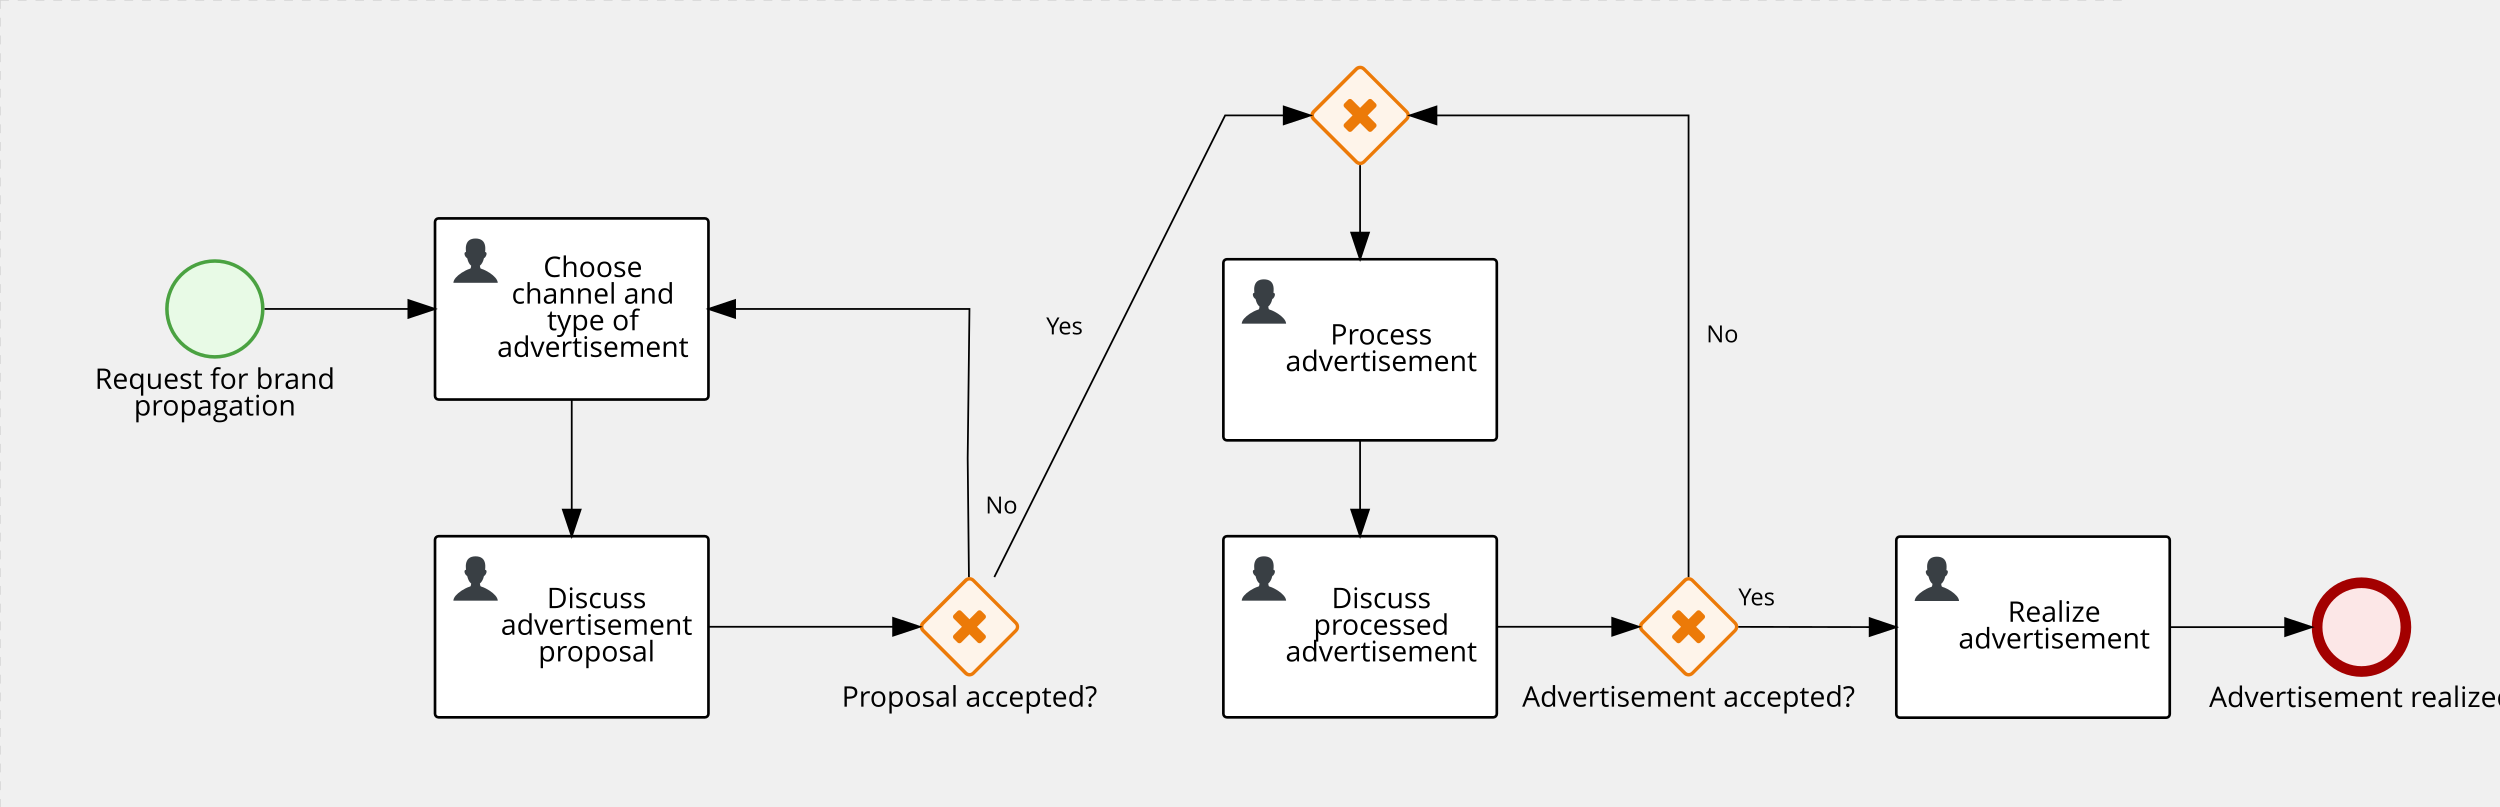
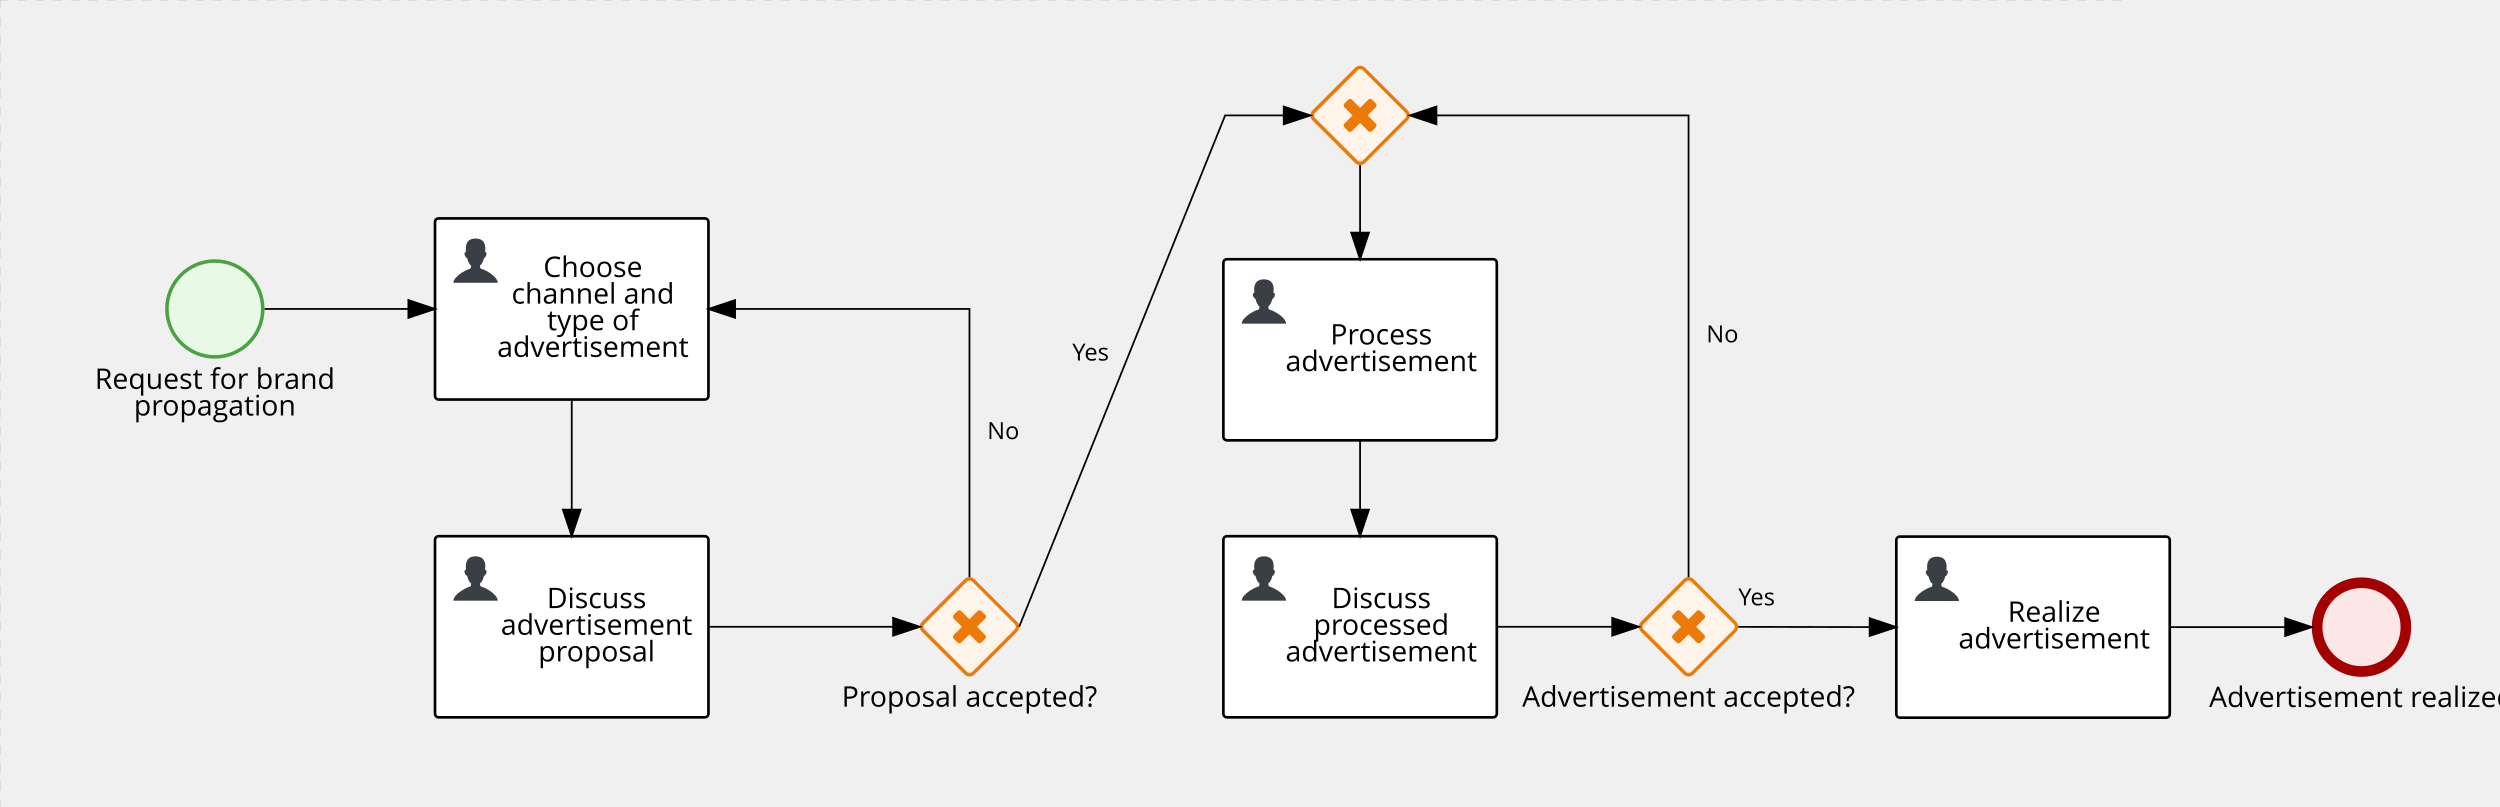
<svg xmlns="http://www.w3.org/2000/svg" version="1.1" width="1408" height="454" viewBox="0 0 1408 454">
  <defs />
  <g transform="matrix(1,0,0,1,0,0)">
    <g>
      <g>
        <g>
          <path fill="none" stroke="#d3d3d3" paint-order="fill stroke markers" d=" M 0 0 L 1200 0" stroke-miterlimit="10" stroke-opacity="0.8" stroke-dasharray="5" />
        </g>
        <g>
          <path fill="none" stroke="#d3d3d3" paint-order="fill stroke markers" d=" M 0 0 L 0 800" stroke-miterlimit="10" stroke-opacity="0.8" stroke-dasharray="5" />
        </g>
      </g>
      <g id="_B72AFB84-7998-4049-B530-1FC927E97913" bpmn2nodeid="_B72AFB84-7998-4049-B530-1FC927E97913" transform="matrix(1,0,0,1,93,146)">
        <g>
          <path fill="none" stroke="none" />
        </g>
        <g transform="matrix(0.125,0,0,0.125,0,0)">
          <g transform="matrix(1,0,0,1,0,0)">
            <path fill="#e8fae6" stroke="none" id="_B72AFB84-7998-4049-B530-1FC927E97913?shapeType=BACKGROUND" paint-order="stroke fill markers" d=" M 0 0 M 444 224 C 444 263.9 434.2 300.8 414.4 334.5 C 394.7 368.2 368 394.9 334.4 414.5 C 300.8 434.1 263.9 444 224 444 C 184.1 444 147.2 434.2 113.5 414.4 C 79.8 394.7 53.1 368 33.5 334.4 C 13.9 300.8 4 263.9 4 224 C 4 184.1 13.8 147.2 33.6 113.5 C 53.4 79.8 80.1 53.1 113.6 33.5 C 147.1 13.9 184.1 4 224 4 C 263.9 4 300.8 13.8 334.5 33.6 C 368.2 53.4 394.9 80.1 414.5 113.6 C 434.1 147.1 444 184.1 444 224 Z" />
          </g>
          <g>
            <g transform="matrix(1,0,0,1,0,0)">
              <g transform="matrix(1,0,0,1,0,0)">
                <path fill="rgb(74,162,65)" stroke="none" id="_B72AFB84-7998-4049-B530-1FC927E97913?shapeType=BORDER&amp;renderType=FILL" paint-order="stroke fill markers" d=" M 0 0 M 224 0 C 100.3 0 0 100.3 0 224 C 0 347.7 100.3 448 224 448 C 347.7 448 448 347.7 448 224 C 448 100.3 347.7 0 224 0 Z M 0 0 M 224 432 C 109.1 432 16 338.9 16 224 C 16 109.1 109.1 16 224 16 C 338.9 16 432 109.1 432 224 C 432 338.9 338.9 432 224 432 Z" />
              </g>
            </g>
          </g>
        </g>
        <g transform="matrix(1,0,0,1,-41.6875,61)">
          <text fill="#000000" stroke="none" font-family="Open Sans" font-size="12pt" font-style="normal" font-weight="normal" text-decoration="normal" x="69.688" y="12" text-anchor="middle" dominant-baseline="alphabetic">Request for brand </text>
          <text fill="#000000" stroke="none" font-family="Open Sans" font-size="12pt" font-style="normal" font-weight="normal" text-decoration="normal" x="69.688" y="27" text-anchor="middle" dominant-baseline="alphabetic">      propagation      </text>
        </g>
      </g>
      <g id="_475C048D-E960-46BB-BFAE-E141674606F3" bpmn2nodeid="_475C048D-E960-46BB-BFAE-E141674606F3" transform="matrix(1,0,0,1,245,123)">
        <g>
          <path fill="none" stroke="none" />
        </g>
        <g transform="matrix(1,0,0,1,0,0)">
          <path fill="#ffffff" stroke="none" id="_475C048D-E960-46BB-BFAE-E141674606F3?shapeType=BACKGROUND" paint-order="stroke fill markers" d=" M 2 0 L 152 0 L 152 0 A 2 2 0 0 1 154 2 L 154 100 L 154 100 A 2 2 0 0 1 152 102 L 2 102 L 2 102 A 2 2 0 0 1 0 100 L 0 2 L 0 2 A 2 2 0 0 1 2 0 Z" />
        </g>
        <g transform="matrix(1,0,0,1,0,0)">
          <path fill="none" stroke="rgb(0,0,0)" id="_475C048D-E960-46BB-BFAE-E141674606F3?shapeType=BORDER&amp;renderType=STROKE" paint-order="fill stroke markers" d=" M 2 0 L 152 0 L 152 0 A 2 2 0 0 1 154 2 L 154 100 L 154 100 A 2 2 0 0 1 152 102 L 2 102 L 2 102 A 2 2 0 0 1 0 100 L 0 2 L 0 2 A 2 2 0 0 1 2 0 Z" stroke-miterlimit="10" stroke-width="1.5" stroke-dasharray="" />
        </g>
        <g>
          <g transform="matrix(0.06,0,0,0.06,9.4,9.4)">
            <g transform="matrix(1,0,0,1,0,0)">
              <path fill="#393f44" stroke="none" id="_475C048D-E960-46BB-BFAE-E141674606F3undefined" paint-order="stroke fill markers" d=" M 0 0 M 16 445.21 C 16 440.869 18.784 431.129 22.001 424.217 C 35.768 394.64 77.283 359.28 129 333.084 C 144.516 325.224 157.347 319.964 167.807 317.174 C 171.932 316.074 175.729 314.414 176.525 313.363 C 178.894 310.234 180.914 302.908 181.727 294.5 L 182.5 286.5 L 178.507 283.455 C 166.303 274.146 154.284 251.678 148.04 226.5 C 145.611 216.707 145.056 215.462 142.984 215.158 C 141.703 214.97 138.083 212.243 134.939 209.099 C 123.233 197.393 116.891 177.376 121.44 166.49 C 123.002 162.751 128.155 159.01 131.75 159.004 C 134.448 159 134.471 158.603 132.914 138.788 C 130.927 113.496 134.279 92.265 143.132 74.076 C 152.232 55.38 167.569 42.882 189.049 36.66 C 210.203 30.532 237.797 30.532 258.951 36.66 C 300.042 48.563 318.958 83.806 314.955 141 C 314.32 150.075 313.624 157.788 313.409 158.14 C 313.194 158.493 314.575 159.073 316.479 159.43 C 328.929 161.766 330.986 177.018 321.496 196.621 C 316.903 206.109 309.357 214.508 304.817 215.185 C 303.023 215.453 302.293 217.146 299.943 226.5 C 296.659 239.567 294.474 245.305 287.948 257.995 C 282.491 268.606 273.035 281.109 268.108 284.229 L 264.871 286.278 L 265.518 292.889 C 266.345 301.33 268.639 309.871 270.877 312.837 C 272.067 314.415 275.002 315.79 280.063 317.139 C 291.069 320.075 303.617 325.274 321 334.102 C 369.815 358.891 410.848 393.758 425.032 422.5 C 429.07 430.682 432 440.232 432 445.21 L 432 448 L 224 448 L 16 448 L 16 445.21 Z" />
            </g>
          </g>
        </g>
        <g transform="matrix(1,0,0,1,4.04,13.68)">
          <g transform="matrix(0.04,0,0,0.04,63.36,69.12)">
            <g transform="matrix(1,0,0,1,0,0)">
              <path fill="none" stroke="none" />
            </g>
            <g transform="matrix(1,0,0,1,0,0)">
              <path fill="none" stroke="none" />
            </g>
          </g>
        </g>
        <g transform="matrix(1,0,0,1,35,21)">
          <text fill="#000000" stroke="none" font-family="Open Sans" font-size="12pt" font-style="normal" font-weight="normal" text-decoration="normal" x="53.93" y="12" text-anchor="middle" dominant-baseline="alphabetic">      Choose       </text>
          <text fill="#000000" stroke="none" font-family="Open Sans" font-size="12pt" font-style="normal" font-weight="normal" text-decoration="normal" x="53.93" y="27" text-anchor="middle" dominant-baseline="alphabetic"> channel and   </text>
          <text fill="#000000" stroke="none" font-family="Open Sans" font-size="12pt" font-style="normal" font-weight="normal" text-decoration="normal" x="53.93" y="42" text-anchor="middle" dominant-baseline="alphabetic">      type of        </text>
          <text fill="#000000" stroke="none" font-family="Open Sans" font-size="12pt" font-style="normal" font-weight="normal" text-decoration="normal" x="53.93" y="57" text-anchor="middle" dominant-baseline="alphabetic">advertisement</text>
        </g>
      </g>
      <g id="_10F476C2-F454-46C6-B44D-315BE1E8BABC" bpmn2nodeid="_10F476C2-F454-46C6-B44D-315BE1E8BABC" transform="matrix(1,0,0,1,245,302)">
        <g>
          <path fill="none" stroke="none" />
        </g>
        <g transform="matrix(1,0,0,1,0,0)">
          <path fill="#ffffff" stroke="none" id="_10F476C2-F454-46C6-B44D-315BE1E8BABC?shapeType=BACKGROUND" paint-order="stroke fill markers" d=" M 2 0 L 152 0 L 152 0 A 2 2 0 0 1 154 2 L 154 100 L 154 100 A 2 2 0 0 1 152 102 L 2 102 L 2 102 A 2 2 0 0 1 0 100 L 0 2 L 0 2 A 2 2 0 0 1 2 0 Z" />
        </g>
        <g transform="matrix(1,0,0,1,0,0)">
          <path fill="none" stroke="rgb(0,0,0)" id="_10F476C2-F454-46C6-B44D-315BE1E8BABC?shapeType=BORDER&amp;renderType=STROKE" paint-order="fill stroke markers" d=" M 2 0 L 152 0 L 152 0 A 2 2 0 0 1 154 2 L 154 100 L 154 100 A 2 2 0 0 1 152 102 L 2 102 L 2 102 A 2 2 0 0 1 0 100 L 0 2 L 0 2 A 2 2 0 0 1 2 0 Z" stroke-miterlimit="10" stroke-width="1.5" stroke-dasharray="" />
        </g>
        <g>
          <g transform="matrix(0.06,0,0,0.06,9.4,9.4)">
            <g transform="matrix(1,0,0,1,0,0)">
              <path fill="#393f44" stroke="none" id="_10F476C2-F454-46C6-B44D-315BE1E8BABCundefined" paint-order="stroke fill markers" d=" M 0 0 M 16 445.21 C 16 440.869 18.784 431.129 22.001 424.217 C 35.768 394.64 77.283 359.28 129 333.084 C 144.516 325.224 157.347 319.964 167.807 317.174 C 171.932 316.074 175.729 314.414 176.525 313.363 C 178.894 310.234 180.914 302.908 181.727 294.5 L 182.5 286.5 L 178.507 283.455 C 166.303 274.146 154.284 251.678 148.04 226.5 C 145.611 216.707 145.056 215.462 142.984 215.158 C 141.703 214.97 138.083 212.243 134.939 209.099 C 123.233 197.393 116.891 177.376 121.44 166.49 C 123.002 162.751 128.155 159.01 131.75 159.004 C 134.448 159 134.471 158.603 132.914 138.788 C 130.927 113.496 134.279 92.265 143.132 74.076 C 152.232 55.38 167.569 42.882 189.049 36.66 C 210.203 30.532 237.797 30.532 258.951 36.66 C 300.042 48.563 318.958 83.806 314.955 141 C 314.32 150.075 313.624 157.788 313.409 158.14 C 313.194 158.493 314.575 159.073 316.479 159.43 C 328.929 161.766 330.986 177.018 321.496 196.621 C 316.903 206.109 309.357 214.508 304.817 215.185 C 303.023 215.453 302.293 217.146 299.943 226.5 C 296.659 239.567 294.474 245.305 287.948 257.995 C 282.491 268.606 273.035 281.109 268.108 284.229 L 264.871 286.278 L 265.518 292.889 C 266.345 301.33 268.639 309.871 270.877 312.837 C 272.067 314.415 275.002 315.79 280.063 317.139 C 291.069 320.075 303.617 325.274 321 334.102 C 369.815 358.891 410.848 393.758 425.032 422.5 C 429.07 430.682 432 440.232 432 445.21 L 432 448 L 224 448 L 16 448 L 16 445.21 Z" />
            </g>
          </g>
        </g>
        <g transform="matrix(1,0,0,1,4.04,13.68)">
          <g transform="matrix(0.04,0,0,0.04,63.36,69.12)">
            <g transform="matrix(1,0,0,1,0,0)">
              <path fill="none" stroke="none" />
            </g>
            <g transform="matrix(1,0,0,1,0,0)">
              <path fill="none" stroke="none" />
            </g>
          </g>
        </g>
        <g transform="matrix(1,0,0,1,35,28.5)">
          <text fill="#000000" stroke="none" font-family="Open Sans" font-size="12pt" font-style="normal" font-weight="normal" text-decoration="normal" x="56.008" y="12" text-anchor="middle" dominant-baseline="alphabetic">      Discuss       </text>
          <text fill="#000000" stroke="none" font-family="Open Sans" font-size="12pt" font-style="normal" font-weight="normal" text-decoration="normal" x="56.008" y="27" text-anchor="middle" dominant-baseline="alphabetic">advertisement </text>
          <text fill="#000000" stroke="none" font-family="Open Sans" font-size="12pt" font-style="normal" font-weight="normal" text-decoration="normal" x="56.008" y="42" text-anchor="middle" dominant-baseline="alphabetic">     proposal      </text>
        </g>
      </g>
      <g id="_21F7612B-DCA1-4E57-81F5-04639C1C2FD6" bpmn2nodeid="_21F7612B-DCA1-4E57-81F5-04639C1C2FD6" transform="matrix(1,0,0,1,518,325)">
        <g>
          <path fill="none" stroke="none" />
        </g>
        <g transform="matrix(0.125,0,0,0.125,0,0)">
          <g transform="matrix(1,0,0,1,0,0)">
            <path fill="#fef4ea" stroke="none" id="_21F7612B-DCA1-4E57-81F5-04639C1C2FD6?shapeType=BACKGROUND" paint-order="stroke fill markers" d=" M 0 0 M 224.4 4.3 C 216.4 4.3 208.4 7.3 202.3 13.4 L 13.5 202.2 C 1.3 214.4 1.3 234.2 13.5 246.4 L 202.2 435.1 C 208.3 441.2 216.4 444.2 224.3 444.2 C 232.2 444.2 240.3 441.2 246.4 435.1 L 435.1 246.4 C 447.3 234.2 447.3 214.4 435.1 202.2 L 246.5 13.4 C 240.4 7.3 232.4 4.3 224.4 4.3 L 224.4 4.3 Z" />
          </g>
          <g>
            <g transform="matrix(1,0,0,1,0,0)">
              <g transform="matrix(1,0,0,1,0,0)">
                <path fill="rgb(236,122,8)" stroke="none" id="_21F7612B-DCA1-4E57-81F5-04639C1C2FD6?shapeType=BORDER&amp;renderType=FILL" paint-order="stroke fill markers" d=" M 0 0 M 20.8 212.7 L 213.3 20.2 C 219.6 13.9 229.7 13.9 235.9 20.2 L 428.4 212.7 C 434.7 219 434.7 229.1 428.4 235.3 L 235.9 427.8 C 229.6 434.1 219.5 434.1 213.3 427.8 L 20.8 235.3 C 14.5 229.1 14.5 218.9 20.8 212.7 L 20.8 212.7 Z M 0 0 M 0 224 C 0 232.1 3.1 240.3 9.3 246.5 L 201.5 438.7 C 213.9 451.1 234.1 451.1 246.5 438.7 L 438.7 246.5 C 444.9 240.3 448 232.1 448 224 C 448 215.9 444.9 207.7 438.7 201.5 L 246.5 9.3 C 234.1 -3.1 213.9 -3.1 201.5 9.3 L 9.3 201.5 C 3.1 207.7 0 215.9 0 224 L 0 224 Z" />
              </g>
            </g>
          </g>
          <g>
            <g transform="matrix(1,0,0,1,0,0)">
              <g transform="matrix(1,0,0,1,0,0)">
                <path fill="#ec7a08" stroke="none" id="_21F7612B-DCA1-4E57-81F5-04639C1C2FD6undefined" paint-order="stroke fill markers" d=" M 0 0 M 298.2 269.2 C 298.2 272.6 297.1 275.3 294.7 277.7 L 277.7 294.7 C 275.3 297.1 272.6 298.2 269.2 298.2 C 265.8 298.2 263.1 297.1 260.7 294.7 L 224 258 L 187.2 294.8 C 184.8 297.2 182.1 298.3 178.7 298.3 C 175.3 298.3 172.6 297.2 170.2 294.8 L 153.2 277.8 C 150.8 275.4 149.7 272.7 149.7 269.3 C 149.7 265.9 150.8 263.2 153.2 260.8 L 190 224 L 153.2 187.2 C 150.8 184.8 149.7 182 149.7 178.7 C 149.7 175.3 150.8 172.5 153.2 170.2 L 170.2 153.2 C 172.6 150.8 175.3 149.7 178.7 149.7 C 182.1 149.7 184.8 150.8 187.2 153.2 L 224 190 L 260.8 153.2 C 263.2 150.8 265.9 149.7 269.3 149.7 C 272.7 149.7 275.4 150.8 277.8 153.2 L 294.8 170.2 C 297.2 172.5 298.3 175.3 298.3 178.7 C 298.3 182 297.2 184.8 294.8 187.2 L 258 224 L 294.8 260.8 C 297.1 263.1 298.2 265.9 298.2 269.2 Z" />
              </g>
            </g>
          </g>
        </g>
        <g transform="matrix(1,0,0,1,-43.96094,61)">
          <text fill="#000000" stroke="none" font-family="Open Sans" font-size="12pt" font-style="normal" font-weight="normal" text-decoration="normal" x="71.961" y="12" text-anchor="middle" dominant-baseline="alphabetic">Proposal accepted?</text>
        </g>
      </g>
      <g id="_117F4A55-8F3F-4B95-99DB-605118C030CB" bpmn2nodeid="_117F4A55-8F3F-4B95-99DB-605118C030CB" transform="matrix(1,0,0,1,0,0)">
        <g>
          <path fill="none" stroke="rgb(0,0,0)" paint-order="fill stroke markers" d=" M 149 174 L 230 174" stroke-miterlimit="10" stroke-dasharray="" />
        </g>
        <g transform="matrix(1,0,0,1,149,174)" />
        <g transform="matrix(6.123233995736766e-17,1,-1,6.123233995736766e-17,245,169)">
          <path fill="rgb(0,0,0)" stroke="rgb(0,0,0)" paint-order="fill stroke markers" d=" M 10 15 L 0 15 L 5 0 Z" stroke-miterlimit="10" stroke-dasharray="" />
        </g>
        <g transform="matrix(1,0,0,1,149,164)" />
      </g>
      <g id="_A794ED2E-039D-492A-B9C4-628900EB26C9" bpmn2nodeid="_A794ED2E-039D-492A-B9C4-628900EB26C9" transform="matrix(1,0,0,1,0,0)">
        <g>
          <path fill="none" stroke="rgb(0,0,0)" paint-order="fill stroke markers" d=" M 322 225 L 322 287" stroke-miterlimit="10" stroke-dasharray="" />
        </g>
        <g transform="matrix(1,0,0,1,322,225)" />
        <g transform="matrix(-1,1.2246467991473532e-16,-1.2246467991473532e-16,-1,327,302)">
          <path fill="rgb(0,0,0)" stroke="rgb(0,0,0)" paint-order="fill stroke markers" d=" M 10 15 L 0 15 L 5 0 Z" stroke-miterlimit="10" stroke-dasharray="" />
        </g>
        <g transform="matrix(1,0,0,1,332,263.5)" />
      </g>
      <g id="_DD799C2A-F740-4D63-8BC7-217F28C59F69" bpmn2nodeid="_DD799C2A-F740-4D63-8BC7-217F28C59F69" transform="matrix(1,0,0,1,0,0)">
        <g>
          <path fill="none" stroke="rgb(0,0,0)" paint-order="fill stroke markers" d=" M 399 353 L 503 353" stroke-miterlimit="10" stroke-dasharray="" />
        </g>
        <g transform="matrix(1,0,0,1,399,353)" />
        <g transform="matrix(6.123233995736766e-17,1,-1,6.123233995736766e-17,518,348)">
          <path fill="rgb(0,0,0)" stroke="rgb(0,0,0)" paint-order="fill stroke markers" d=" M 10 15 L 0 15 L 5 0 Z" stroke-miterlimit="10" stroke-dasharray="" />
        </g>
        <g transform="matrix(1,0,0,1,399,343)" />
      </g>
-       <g id="_3CFFAD8E-8A1B-4B23-B1DB-26650D447258" bpmn2nodeid="_3CFFAD8E-8A1B-4B23-B1DB-26650D447258" transform="matrix(1,0,0,1,0,0)">
-         <g>
-           <path fill="none" stroke="rgb(0,0,0)" paint-order="fill stroke markers" d=" M 545.705 325 L 545 258 L 546 174 L 414 174" stroke-miterlimit="10" stroke-dasharray="" />
-         </g>
-         <g transform="matrix(1,0,0,1,545.7053,325)" />
-         <g transform="matrix(-1.8369701987210297e-16,-1,1,-1.8369701987210297e-16,399,179)">
-           <path fill="rgb(0,0,0)" stroke="rgb(0,0,0)" paint-order="fill stroke markers" d=" M 10 15 L 0 15 L 5 0 Z" stroke-miterlimit="10" stroke-dasharray="" />
-         </g>
-         <g transform="matrix(1,0,0,1,554.9994,280.3947)">
-           <text fill="#000000" stroke="none" font-family="Open Sans" font-size="10pt" font-style="normal" font-weight="normal" text-decoration="normal" x="0" y="8.8" text-anchor="start" dominant-baseline="alphabetic">No              </text>
-         </g>
-       </g>
      <g transform="matrix(1,0,0,1,245,302)" />
      <g id="_A994D324-4FD0-417E-833E-D097A4F03087" bpmn2nodeid="_A994D324-4FD0-417E-833E-D097A4F03087" transform="matrix(1,0,0,1,738,37)">
        <g>
          <path fill="none" stroke="none" />
        </g>
        <g transform="matrix(0.125,0,0,0.125,0,0)">
          <g transform="matrix(1,0,0,1,0,0)">
            <path fill="#fef4ea" stroke="none" id="_A994D324-4FD0-417E-833E-D097A4F03087?shapeType=BACKGROUND" paint-order="stroke fill markers" d=" M 0 0 M 224.4 4.3 C 216.4 4.3 208.4 7.3 202.3 13.4 L 13.5 202.2 C 1.3 214.4 1.3 234.2 13.5 246.4 L 202.2 435.1 C 208.3 441.2 216.4 444.2 224.3 444.2 C 232.2 444.2 240.3 441.2 246.4 435.1 L 435.1 246.4 C 447.3 234.2 447.3 214.4 435.1 202.2 L 246.5 13.4 C 240.4 7.3 232.4 4.3 224.4 4.3 L 224.4 4.3 Z" />
          </g>
          <g>
            <g transform="matrix(1,0,0,1,0,0)">
              <g transform="matrix(1,0,0,1,0,0)">
                <path fill="rgb(236,122,8)" stroke="none" id="_A994D324-4FD0-417E-833E-D097A4F03087?shapeType=BORDER&amp;renderType=FILL" paint-order="stroke fill markers" d=" M 0 0 M 20.8 212.7 L 213.3 20.2 C 219.6 13.9 229.7 13.9 235.9 20.2 L 428.4 212.7 C 434.7 219 434.7 229.1 428.4 235.3 L 235.9 427.8 C 229.6 434.1 219.5 434.1 213.3 427.8 L 20.8 235.3 C 14.5 229.1 14.5 218.9 20.8 212.7 L 20.8 212.7 Z M 0 0 M 0 224 C 0 232.1 3.1 240.3 9.3 246.5 L 201.5 438.7 C 213.9 451.1 234.1 451.1 246.5 438.7 L 438.7 246.5 C 444.9 240.3 448 232.1 448 224 C 448 215.9 444.9 207.7 438.7 201.5 L 246.5 9.3 C 234.1 -3.1 213.9 -3.1 201.5 9.3 L 9.3 201.5 C 3.1 207.7 0 215.9 0 224 L 0 224 Z" />
              </g>
            </g>
          </g>
          <g>
            <g transform="matrix(1,0,0,1,0,0)">
              <g transform="matrix(1,0,0,1,0,0)">
                <path fill="#ec7a08" stroke="none" id="_A994D324-4FD0-417E-833E-D097A4F03087undefined" paint-order="stroke fill markers" d=" M 0 0 M 298.2 269.2 C 298.2 272.6 297.1 275.3 294.7 277.7 L 277.7 294.7 C 275.3 297.1 272.6 298.2 269.2 298.2 C 265.8 298.2 263.1 297.1 260.7 294.7 L 224 258 L 187.2 294.8 C 184.8 297.2 182.1 298.3 178.7 298.3 C 175.3 298.3 172.6 297.2 170.2 294.8 L 153.2 277.8 C 150.8 275.4 149.7 272.7 149.7 269.3 C 149.7 265.9 150.8 263.2 153.2 260.8 L 190 224 L 153.2 187.2 C 150.8 184.8 149.7 182 149.7 178.7 C 149.7 175.3 150.8 172.5 153.2 170.2 L 170.2 153.2 C 172.6 150.8 175.3 149.7 178.7 149.7 C 182.1 149.7 184.8 150.8 187.2 153.2 L 224 190 L 260.8 153.2 C 263.2 150.8 265.9 149.7 269.3 149.7 C 272.7 149.7 275.4 150.8 277.8 153.2 L 294.8 170.2 C 297.2 172.5 298.3 175.3 298.3 178.7 C 298.3 182 297.2 184.8 294.8 187.2 L 258 224 L 294.8 260.8 C 297.1 263.1 298.2 265.9 298.2 269.2 Z" />
              </g>
            </g>
          </g>
        </g>
        <g transform="matrix(1,0,0,1,28,61)" />
      </g>
      <g id="_3D4B9B53-EEE2-4438-8B34-50D3F04E6303" bpmn2nodeid="_3D4B9B53-EEE2-4438-8B34-50D3F04E6303" transform="matrix(1,0,0,1,0,0)">
        <g>
-           <path fill="none" stroke="rgb(0,0,0)" paint-order="fill stroke markers" d=" M 560 325 L 690 65 L 723 65" stroke-miterlimit="10" stroke-dasharray="" />
-         </g>
-         <g transform="matrix(1,0,0,1,560,325)" />
+           <path fill="none" stroke="rgb(0,0,0)" paint-order="fill stroke markers" d=" M 574 353 L 690 65 L 723 65" stroke-miterlimit="10" stroke-dasharray="" />
+         </g>
+         <g transform="matrix(1,0,0,1,574,353)" />
        <g transform="matrix(6.123233995736766e-17,1,-1,6.123233995736766e-17,738,60)">
          <path fill="rgb(0,0,0)" stroke="rgb(0,0,0)" paint-order="fill stroke markers" d=" M 10 15 L 0 15 L 5 0 Z" stroke-miterlimit="10" stroke-dasharray="" />
        </g>
-         <g transform="matrix(1,0,0,1,589.2229,179.5279)">
+         <g transform="matrix(1,0,0,1,603.9148,194.2639)">
          <text fill="#000000" stroke="none" font-family="Open Sans" font-size="10pt" font-style="normal" font-weight="normal" text-decoration="normal" x="0" y="8.8" text-anchor="start" dominant-baseline="alphabetic">Yes                                                    </text>
        </g>
      </g>
      <g transform="matrix(1,0,0,1,738,37)" />
      <g id="_5DCC007D-8CAF-4B0A-9542-A28C463B0DCD" bpmn2nodeid="_5DCC007D-8CAF-4B0A-9542-A28C463B0DCD" transform="matrix(1,0,0,1,689,146)">
        <g>
          <path fill="none" stroke="none" />
        </g>
        <g transform="matrix(1,0,0,1,0,0)">
          <path fill="#ffffff" stroke="none" id="_5DCC007D-8CAF-4B0A-9542-A28C463B0DCD?shapeType=BACKGROUND" paint-order="stroke fill markers" d=" M 2 0 L 152 0 L 152 0 A 2 2 0 0 1 154 2 L 154 100 L 154 100 A 2 2 0 0 1 152 102 L 2 102 L 2 102 A 2 2 0 0 1 0 100 L 0 2 L 0 2 A 2 2 0 0 1 2 0 Z" />
        </g>
        <g transform="matrix(1,0,0,1,0,0)">
          <path fill="none" stroke="rgb(0,0,0)" id="_5DCC007D-8CAF-4B0A-9542-A28C463B0DCD?shapeType=BORDER&amp;renderType=STROKE" paint-order="fill stroke markers" d=" M 2 0 L 152 0 L 152 0 A 2 2 0 0 1 154 2 L 154 100 L 154 100 A 2 2 0 0 1 152 102 L 2 102 L 2 102 A 2 2 0 0 1 0 100 L 0 2 L 0 2 A 2 2 0 0 1 2 0 Z" stroke-miterlimit="10" stroke-width="1.5" stroke-dasharray="" />
        </g>
        <g>
          <g transform="matrix(0.06,0,0,0.06,9.4,9.4)">
            <g transform="matrix(1,0,0,1,0,0)">
              <path fill="#393f44" stroke="none" id="_5DCC007D-8CAF-4B0A-9542-A28C463B0DCDundefined" paint-order="stroke fill markers" d=" M 0 0 M 16 445.21 C 16 440.869 18.784 431.129 22.001 424.217 C 35.768 394.64 77.283 359.28 129 333.084 C 144.516 325.224 157.347 319.964 167.807 317.174 C 171.932 316.074 175.729 314.414 176.525 313.363 C 178.894 310.234 180.914 302.908 181.727 294.5 L 182.5 286.5 L 178.507 283.455 C 166.303 274.146 154.284 251.678 148.04 226.5 C 145.611 216.707 145.056 215.462 142.984 215.158 C 141.703 214.97 138.083 212.243 134.939 209.099 C 123.233 197.393 116.891 177.376 121.44 166.49 C 123.002 162.751 128.155 159.01 131.75 159.004 C 134.448 159 134.471 158.603 132.914 138.788 C 130.927 113.496 134.279 92.265 143.132 74.076 C 152.232 55.38 167.569 42.882 189.049 36.66 C 210.203 30.532 237.797 30.532 258.951 36.66 C 300.042 48.563 318.958 83.806 314.955 141 C 314.32 150.075 313.624 157.788 313.409 158.14 C 313.194 158.493 314.575 159.073 316.479 159.43 C 328.929 161.766 330.986 177.018 321.496 196.621 C 316.903 206.109 309.357 214.508 304.817 215.185 C 303.023 215.453 302.293 217.146 299.943 226.5 C 296.659 239.567 294.474 245.305 287.948 257.995 C 282.491 268.606 273.035 281.109 268.108 284.229 L 264.871 286.278 L 265.518 292.889 C 266.345 301.33 268.639 309.871 270.877 312.837 C 272.067 314.415 275.002 315.79 280.063 317.139 C 291.069 320.075 303.617 325.274 321 334.102 C 369.815 358.891 410.848 393.758 425.032 422.5 C 429.07 430.682 432 440.232 432 445.21 L 432 448 L 224 448 L 16 448 L 16 445.21 Z" />
            </g>
          </g>
        </g>
        <g transform="matrix(1,0,0,1,4.04,13.68)">
          <g transform="matrix(0.04,0,0,0.04,63.36,69.12)">
            <g transform="matrix(1,0,0,1,0,0)">
              <path fill="none" stroke="none" />
            </g>
            <g transform="matrix(1,0,0,1,0,0)">
              <path fill="none" stroke="none" />
            </g>
          </g>
        </g>
        <g transform="matrix(1,0,0,1,35,36)">
          <text fill="#000000" stroke="none" font-family="Open Sans" font-size="12pt" font-style="normal" font-weight="normal" text-decoration="normal" x="53.93" y="12" text-anchor="middle" dominant-baseline="alphabetic">     Process       </text>
          <text fill="#000000" stroke="none" font-family="Open Sans" font-size="12pt" font-style="normal" font-weight="normal" text-decoration="normal" x="53.93" y="27" text-anchor="middle" dominant-baseline="alphabetic">advertisement</text>
        </g>
      </g>
      <g id="_8A9F2E2A-FA1F-4890-9E2F-7705A1E6CA58" bpmn2nodeid="_8A9F2E2A-FA1F-4890-9E2F-7705A1E6CA58" transform="matrix(1,0,0,1,0,0)">
        <g>
          <path fill="none" stroke="rgb(0,0,0)" paint-order="fill stroke markers" d=" M 766 93 L 766 131" stroke-miterlimit="10" stroke-dasharray="" />
        </g>
        <g transform="matrix(1,0,0,1,766,93)" />
        <g transform="matrix(-1,1.2246467991473532e-16,-1.2246467991473532e-16,-1,771,146)">
          <path fill="rgb(0,0,0)" stroke="rgb(0,0,0)" paint-order="fill stroke markers" d=" M 10 15 L 0 15 L 5 0 Z" stroke-miterlimit="10" stroke-dasharray="" />
        </g>
        <g transform="matrix(1,0,0,1,776,119.5)" />
      </g>
      <g id="_719A3B00-FAE0-44FB-9A83-F457B35EC450" bpmn2nodeid="_719A3B00-FAE0-44FB-9A83-F457B35EC450" transform="matrix(1,0,0,1,689,302)">
        <g>
          <path fill="none" stroke="none" />
        </g>
        <g transform="matrix(1,0,0,1,0,0)">
          <path fill="#ffffff" stroke="none" id="_719A3B00-FAE0-44FB-9A83-F457B35EC450?shapeType=BACKGROUND" paint-order="stroke fill markers" d=" M 2 0 L 152 0 L 152 0 A 2 2 0 0 1 154 2 L 154 100 L 154 100 A 2 2 0 0 1 152 102 L 2 102 L 2 102 A 2 2 0 0 1 0 100 L 0 2 L 0 2 A 2 2 0 0 1 2 0 Z" />
        </g>
        <g transform="matrix(1,0,0,1,0,0)">
          <path fill="none" stroke="rgb(0,0,0)" id="_719A3B00-FAE0-44FB-9A83-F457B35EC450?shapeType=BORDER&amp;renderType=STROKE" paint-order="fill stroke markers" d=" M 2 0 L 152 0 L 152 0 A 2 2 0 0 1 154 2 L 154 100 L 154 100 A 2 2 0 0 1 152 102 L 2 102 L 2 102 A 2 2 0 0 1 0 100 L 0 2 L 0 2 A 2 2 0 0 1 2 0 Z" stroke-miterlimit="10" stroke-width="1.5" stroke-dasharray="" />
        </g>
        <g>
          <g transform="matrix(0.06,0,0,0.06,9.4,9.4)">
            <g transform="matrix(1,0,0,1,0,0)">
              <path fill="#393f44" stroke="none" id="_719A3B00-FAE0-44FB-9A83-F457B35EC450undefined" paint-order="stroke fill markers" d=" M 0 0 M 16 445.21 C 16 440.869 18.784 431.129 22.001 424.217 C 35.768 394.64 77.283 359.28 129 333.084 C 144.516 325.224 157.347 319.964 167.807 317.174 C 171.932 316.074 175.729 314.414 176.525 313.363 C 178.894 310.234 180.914 302.908 181.727 294.5 L 182.5 286.5 L 178.507 283.455 C 166.303 274.146 154.284 251.678 148.04 226.5 C 145.611 216.707 145.056 215.462 142.984 215.158 C 141.703 214.97 138.083 212.243 134.939 209.099 C 123.233 197.393 116.891 177.376 121.44 166.49 C 123.002 162.751 128.155 159.01 131.75 159.004 C 134.448 159 134.471 158.603 132.914 138.788 C 130.927 113.496 134.279 92.265 143.132 74.076 C 152.232 55.38 167.569 42.882 189.049 36.66 C 210.203 30.532 237.797 30.532 258.951 36.66 C 300.042 48.563 318.958 83.806 314.955 141 C 314.32 150.075 313.624 157.788 313.409 158.14 C 313.194 158.493 314.575 159.073 316.479 159.43 C 328.929 161.766 330.986 177.018 321.496 196.621 C 316.903 206.109 309.357 214.508 304.817 215.185 C 303.023 215.453 302.293 217.146 299.943 226.5 C 296.659 239.567 294.474 245.305 287.948 257.995 C 282.491 268.606 273.035 281.109 268.108 284.229 L 264.871 286.278 L 265.518 292.889 C 266.345 301.33 268.639 309.871 270.877 312.837 C 272.067 314.415 275.002 315.79 280.063 317.139 C 291.069 320.075 303.617 325.274 321 334.102 C 369.815 358.891 410.848 393.758 425.032 422.5 C 429.07 430.682 432 440.232 432 445.21 L 432 448 L 224 448 L 16 448 L 16 445.21 Z" />
            </g>
          </g>
        </g>
        <g transform="matrix(1,0,0,1,4.04,13.68)">
          <g transform="matrix(0.04,0,0,0.04,63.36,69.12)">
            <g transform="matrix(1,0,0,1,0,0)">
              <path fill="none" stroke="none" />
            </g>
            <g transform="matrix(1,0,0,1,0,0)">
              <path fill="none" stroke="none" />
            </g>
          </g>
        </g>
        <g transform="matrix(1,0,0,1,35,28.5)">
          <text fill="#000000" stroke="none" font-family="Open Sans" font-size="12pt" font-style="normal" font-weight="normal" text-decoration="normal" x="53.93" y="12" text-anchor="middle" dominant-baseline="alphabetic">     Discuss       </text>
          <text fill="#000000" stroke="none" font-family="Open Sans" font-size="12pt" font-style="normal" font-weight="normal" text-decoration="normal" x="53.93" y="27" text-anchor="middle" dominant-baseline="alphabetic">   processed     </text>
          <text fill="#000000" stroke="none" font-family="Open Sans" font-size="12pt" font-style="normal" font-weight="normal" text-decoration="normal" x="53.93" y="42" text-anchor="middle" dominant-baseline="alphabetic">advertisement</text>
        </g>
      </g>
      <g id="_22D05419-2465-4231-84E4-F5B64AB2EABB" bpmn2nodeid="_22D05419-2465-4231-84E4-F5B64AB2EABB">
        <g>
          <path fill="none" stroke="#000000" paint-order="fill stroke markers" d=" M 766 248 L 766 287" stroke-miterlimit="10" stroke-dasharray="" />
        </g>
        <g transform="matrix(1,0,0,1,766,248)" />
        <g transform="matrix(-1,1.2246467991473532e-16,-1.2246467991473532e-16,-1,771,302)">
          <path fill="#000000" stroke="#000000" paint-order="fill stroke markers" d=" M 10 15 L 0 15 L 5 0 Z" stroke-miterlimit="10" stroke-dasharray="" />
        </g>
        <g transform="matrix(1,0,0,1,776,275)" />
      </g>
      <g transform="matrix(1,0,0,1,689,302)" />
      <g id="_7DF0A168-FFE7-47F7-83AE-15A43380DBE8" bpmn2nodeid="_7DF0A168-FFE7-47F7-83AE-15A43380DBE8" transform="matrix(1,0,0,1,923,325)">
        <g>
          <path fill="none" stroke="none" />
        </g>
        <g transform="matrix(0.125,0,0,0.125,0,0)">
          <g transform="matrix(1,0,0,1,0,0)">
            <path fill="#fef4ea" stroke="none" id="_7DF0A168-FFE7-47F7-83AE-15A43380DBE8?shapeType=BACKGROUND" paint-order="stroke fill markers" d=" M 0 0 M 224.4 4.3 C 216.4 4.3 208.4 7.3 202.3 13.4 L 13.5 202.2 C 1.3 214.4 1.3 234.2 13.5 246.4 L 202.2 435.1 C 208.3 441.2 216.4 444.2 224.3 444.2 C 232.2 444.2 240.3 441.2 246.4 435.1 L 435.1 246.4 C 447.3 234.2 447.3 214.4 435.1 202.2 L 246.5 13.4 C 240.4 7.3 232.4 4.3 224.4 4.3 L 224.4 4.3 Z" />
          </g>
          <g>
            <g transform="matrix(1,0,0,1,0,0)">
              <g transform="matrix(1,0,0,1,0,0)">
                <path fill="rgb(236,122,8)" stroke="none" id="_7DF0A168-FFE7-47F7-83AE-15A43380DBE8?shapeType=BORDER&amp;renderType=FILL" paint-order="stroke fill markers" d=" M 0 0 M 20.8 212.7 L 213.3 20.2 C 219.6 13.9 229.7 13.9 235.9 20.2 L 428.4 212.7 C 434.7 219 434.7 229.1 428.4 235.3 L 235.9 427.8 C 229.6 434.1 219.5 434.1 213.3 427.8 L 20.8 235.3 C 14.5 229.1 14.5 218.9 20.8 212.7 L 20.8 212.7 Z M 0 0 M 0 224 C 0 232.1 3.1 240.3 9.3 246.5 L 201.5 438.7 C 213.9 451.1 234.1 451.1 246.5 438.7 L 438.7 246.5 C 444.9 240.3 448 232.1 448 224 C 448 215.9 444.9 207.7 438.7 201.5 L 246.5 9.3 C 234.1 -3.1 213.9 -3.1 201.5 9.3 L 9.3 201.5 C 3.1 207.7 0 215.9 0 224 L 0 224 Z" />
              </g>
            </g>
          </g>
          <g>
            <g transform="matrix(1,0,0,1,0,0)">
              <g transform="matrix(1,0,0,1,0,0)">
                <path fill="#ec7a08" stroke="none" id="_7DF0A168-FFE7-47F7-83AE-15A43380DBE8undefined" paint-order="stroke fill markers" d=" M 0 0 M 298.2 269.2 C 298.2 272.6 297.1 275.3 294.7 277.7 L 277.7 294.7 C 275.3 297.1 272.6 298.2 269.2 298.2 C 265.8 298.2 263.1 297.1 260.7 294.7 L 224 258 L 187.2 294.8 C 184.8 297.2 182.1 298.3 178.7 298.3 C 175.3 298.3 172.6 297.2 170.2 294.8 L 153.2 277.8 C 150.8 275.4 149.7 272.7 149.7 269.3 C 149.7 265.9 150.8 263.2 153.2 260.8 L 190 224 L 153.2 187.2 C 150.8 184.8 149.7 182 149.7 178.7 C 149.7 175.3 150.8 172.5 153.2 170.2 L 170.2 153.2 C 172.6 150.8 175.3 149.7 178.7 149.7 C 182.1 149.7 184.8 150.8 187.2 153.2 L 224 190 L 260.8 153.2 C 263.2 150.8 265.9 149.7 269.3 149.7 C 272.7 149.7 275.4 150.8 277.8 153.2 L 294.8 170.2 C 297.2 172.5 298.3 175.3 298.3 178.7 C 298.3 182 297.2 184.8 294.8 187.2 L 258 224 L 294.8 260.8 C 297.1 263.1 298.2 265.9 298.2 269.2 Z" />
              </g>
            </g>
          </g>
        </g>
        <g transform="matrix(1,0,0,1,-65.72656,61)">
          <text fill="#000000" stroke="none" font-family="Open Sans" font-size="12pt" font-style="normal" font-weight="normal" text-decoration="normal" x="93.727" y="12" text-anchor="middle" dominant-baseline="alphabetic">Advertisement accepted?</text>
        </g>
      </g>
      <g id="_0457AD28-3161-4C25-BC96-20E6709EA931" bpmn2nodeid="_0457AD28-3161-4C25-BC96-20E6709EA931">
        <g>
          <path fill="none" stroke="#000000" paint-order="fill stroke markers" d=" M 843 353 L 908 353" stroke-miterlimit="10" stroke-dasharray="" />
        </g>
        <g transform="matrix(1,0,0,1,843,353)" />
        <g transform="matrix(6.123233995736766e-17,1,-1,6.123233995736766e-17,923,348)">
          <path fill="#000000" stroke="#000000" paint-order="fill stroke markers" d=" M 10 15 L 0 15 L 5 0 Z" stroke-miterlimit="10" stroke-dasharray="" />
        </g>
        <g transform="matrix(1,0,0,1,843,343)" />
      </g>
      <g id="_CF36FE35-6509-4DF9-9EC8-5021216E9694" bpmn2nodeid="_CF36FE35-6509-4DF9-9EC8-5021216E9694">
        <g>
          <path fill="none" stroke="rgb(0,0,0)" paint-order="fill stroke markers" d=" M 951 325 L 951 65 L 809 65" stroke-miterlimit="10" stroke-dasharray="" />
        </g>
        <g transform="matrix(1,0,0,1,951,325)" />
        <g transform="matrix(-1.8369701987210297e-16,-1,1,-1.8369701987210297e-16,794,70)">
          <path fill="rgb(0,0,0)" stroke="rgb(0,0,0)" paint-order="fill stroke markers" d=" M 10 15 L 0 15 L 5 0 Z" stroke-miterlimit="10" stroke-dasharray="" />
        </g>
        <g transform="matrix(1,0,0,1,961,184)">
          <text fill="#000000" stroke="none" font-family="Open Sans" font-size="10pt" font-style="normal" font-weight="normal" text-decoration="normal" x="0" y="8.8" text-anchor="start" dominant-baseline="alphabetic">No                                                     </text>
        </g>
      </g>
      <g id="_3ED987E1-863A-414C-840B-32F8F68D015C" bpmn2nodeid="_3ED987E1-863A-414C-840B-32F8F68D015C" transform="matrix(1,0,0,1,1068,302.2)">
        <g>
          <path fill="none" stroke="none" />
        </g>
        <g transform="matrix(1,0,0,1,0,0)">
          <path fill="#ffffff" stroke="none" id="_3ED987E1-863A-414C-840B-32F8F68D015C?shapeType=BACKGROUND" paint-order="stroke fill markers" d=" M 2 0 L 152 0 L 152 0 A 2 2 0 0 1 154 2 L 154 100 L 154 100 A 2 2 0 0 1 152 102 L 2 102 L 2 102 A 2 2 0 0 1 0 100 L 0 2 L 0 2 A 2 2 0 0 1 2 0 Z" />
        </g>
        <g transform="matrix(1,0,0,1,0,0)">
          <path fill="none" stroke="rgb(0,0,0)" id="_3ED987E1-863A-414C-840B-32F8F68D015C?shapeType=BORDER&amp;renderType=STROKE" paint-order="fill stroke markers" d=" M 2 0 L 152 0 L 152 0 A 2 2 0 0 1 154 2 L 154 100 L 154 100 A 2 2 0 0 1 152 102 L 2 102 L 2 102 A 2 2 0 0 1 0 100 L 0 2 L 0 2 A 2 2 0 0 1 2 0 Z" stroke-miterlimit="10" stroke-width="1.5" stroke-dasharray="" />
        </g>
        <g>
          <g transform="matrix(0.06,0,0,0.06,9.4,9.4)">
            <g transform="matrix(1,0,0,1,0,0)">
              <path fill="#393f44" stroke="none" id="_3ED987E1-863A-414C-840B-32F8F68D015Cundefined" paint-order="stroke fill markers" d=" M 0 0 M 16 445.21 C 16 440.869 18.784 431.129 22.001 424.217 C 35.768 394.64 77.283 359.28 129 333.084 C 144.516 325.224 157.347 319.964 167.807 317.174 C 171.932 316.074 175.729 314.414 176.525 313.363 C 178.894 310.234 180.914 302.908 181.727 294.5 L 182.5 286.5 L 178.507 283.455 C 166.303 274.146 154.284 251.678 148.04 226.5 C 145.611 216.707 145.056 215.462 142.984 215.158 C 141.703 214.97 138.083 212.243 134.939 209.099 C 123.233 197.393 116.891 177.376 121.44 166.49 C 123.002 162.751 128.155 159.01 131.75 159.004 C 134.448 159 134.471 158.603 132.914 138.788 C 130.927 113.496 134.279 92.265 143.132 74.076 C 152.232 55.38 167.569 42.882 189.049 36.66 C 210.203 30.532 237.797 30.532 258.951 36.66 C 300.042 48.563 318.958 83.806 314.955 141 C 314.32 150.075 313.624 157.788 313.409 158.14 C 313.194 158.493 314.575 159.073 316.479 159.43 C 328.929 161.766 330.986 177.018 321.496 196.621 C 316.903 206.109 309.357 214.508 304.817 215.185 C 303.023 215.453 302.293 217.146 299.943 226.5 C 296.659 239.567 294.474 245.305 287.948 257.995 C 282.491 268.606 273.035 281.109 268.108 284.229 L 264.871 286.278 L 265.518 292.889 C 266.345 301.33 268.639 309.871 270.877 312.837 C 272.067 314.415 275.002 315.79 280.063 317.139 C 291.069 320.075 303.617 325.274 321 334.102 C 369.815 358.891 410.848 393.758 425.032 422.5 C 429.07 430.682 432 440.232 432 445.21 L 432 448 L 224 448 L 16 448 L 16 445.21 Z" />
            </g>
          </g>
        </g>
        <g transform="matrix(1,0,0,1,4.04,13.68)">
          <g transform="matrix(0.04,0,0,0.04,63.36,69.12)">
            <g transform="matrix(1,0,0,1,0,0)">
              <path fill="none" stroke="none" />
            </g>
            <g transform="matrix(1,0,0,1,0,0)">
              <path fill="none" stroke="none" />
            </g>
          </g>
        </g>
        <g transform="matrix(1,0,0,1,35,36)">
          <text fill="#000000" stroke="none" font-family="Open Sans" font-size="12pt" font-style="normal" font-weight="normal" text-decoration="normal" x="53.93" y="12" text-anchor="middle" dominant-baseline="alphabetic">      Realize       </text>
          <text fill="#000000" stroke="none" font-family="Open Sans" font-size="12pt" font-style="normal" font-weight="normal" text-decoration="normal" x="53.93" y="27" text-anchor="middle" dominant-baseline="alphabetic">advertisement</text>
        </g>
      </g>
      <g id="_B000EB6B-C38C-41B6-9649-6A0BE54ED70D" bpmn2nodeid="_B000EB6B-C38C-41B6-9649-6A0BE54ED70D">
        <g>
          <path fill="none" stroke="rgb(0,0,0)" paint-order="fill stroke markers" d=" M 979 353.048 L 1053 353.174" stroke-miterlimit="10" stroke-dasharray="" />
        </g>
        <g transform="matrix(1,0,0,1,979,353.0479)" />
        <g transform="matrix(-0.001709399,0.9999985,-0.9999985,-0.001709399,1068.009,348.2)">
          <path fill="rgb(0,0,0)" stroke="rgb(0,0,0)" paint-order="fill stroke markers" d=" M 10 15 L 0 15 L 5 0 Z" stroke-miterlimit="10" stroke-dasharray="" />
        </g>
        <g transform="matrix(1,0,0,1,979.0171,332.1239)">
          <text fill="#000000" stroke="none" font-family="Open Sans" font-size="10pt" font-style="normal" font-weight="normal" text-decoration="normal" x="0" y="8.8" text-anchor="start" dominant-baseline="alphabetic">Yes                    </text>
        </g>
      </g>
      <g transform="matrix(1,0,0,1,1068,302.2)" />
      <g transform="matrix(1,0,0,1,923,325)" />
      <g id="_02F8E730-9665-4229-952E-BC2B27D41FF8" bpmn2nodeid="_02F8E730-9665-4229-952E-BC2B27D41FF8" transform="matrix(1,0,0,1,1302,325.2)">
        <g>
          <path fill="none" stroke="none" />
        </g>
        <g transform="matrix(0.125,0,0,0.125,0,0)">
          <g transform="matrix(1,0,0,1,0,0)">
            <path fill="#fce7e7" stroke="none" id="_02F8E730-9665-4229-952E-BC2B27D41FF8?shapeType=BACKGROUND" paint-order="stroke fill markers" d=" M 0 0 M 444 224 C 444 263.9 434.2 300.8 414.4 334.5 C 394.7 368.2 368 394.9 334.4 414.5 C 300.8 434.1 263.9 444 224 444 C 184.1 444 147.2 434.2 113.5 414.4 C 79.8 394.7 53.1 368 33.5 334.4 C 13.9 300.8 4 263.9 4 224 C 4 184.1 13.8 147.2 33.6 113.5 C 53.4 79.8 80.1 53.1 113.6 33.5 C 147.1 13.9 184.1 4 224 4 C 263.9 4 300.8 13.8 334.5 33.6 C 368.2 53.4 394.9 80.1 414.5 113.6 C 434.1 147.1 444 184.1 444 224 Z" />
          </g>
          <g>
            <g transform="matrix(1,0,0,1,0,0)">
              <g transform="matrix(1,0,0,1,0,0)">
                <path fill="rgb(163,0,0)" stroke="none" id="_02F8E730-9665-4229-952E-BC2B27D41FF8?shapeType=BORDER&amp;renderType=FILL" paint-order="stroke fill markers" d=" M 0 0 M 224 0 C 100.3 0 0 100.3 0 224 C 0 347.7 100.3 448 224 448 C 347.7 448 448 347.7 448 224 C 448 100.3 347.7 0 224 0 Z M 0 0 M 224 400 C 126.8 400 48 321.2 48 224 C 48 126.8 126.8 48 224 48 C 321.2 48 400 126.8 400 224 C 400 321.2 321.2 400 224 400 Z" />
              </g>
            </g>
          </g>
        </g>
        <g transform="matrix(1,0,0,1,-57.84375,61)">
          <text fill="#000000" stroke="none" font-family="Open Sans" font-size="12pt" font-style="normal" font-weight="normal" text-decoration="normal" x="85.844" y="12" text-anchor="middle" dominant-baseline="alphabetic">Advertisement realized</text>
        </g>
      </g>
      <g id="_B8CBF0EF-E1D4-4996-A957-5C281F4D0B76" bpmn2nodeid="_B8CBF0EF-E1D4-4996-A957-5C281F4D0B76">
        <g>
          <path fill="none" stroke="#000000" paint-order="fill stroke markers" d=" M 1222 353.2 L 1287 353.2" stroke-miterlimit="10" stroke-dasharray="" />
        </g>
        <g transform="matrix(1,0,0,1,1222,353.2)" />
        <g transform="matrix(6.123233995736766e-17,1,-1,6.123233995736766e-17,1302,348.2)">
          <path fill="#000000" stroke="#000000" paint-order="fill stroke markers" d=" M 10 15 L 0 15 L 5 0 Z" stroke-miterlimit="10" stroke-dasharray="" />
        </g>
        <g transform="matrix(1,0,0,1,1222,343.2)" />
      </g>
      <g transform="matrix(1,0,0,1,1302,325.2)" />
      <g transform="matrix(1,0,0,1,245,123)" />
      <g transform="matrix(1,0,0,1,93,146)" />
      <g transform="matrix(1,0,0,1,518,325)" />
      <g transform="matrix(1,0,0,1,689,146)" />
+       <g id="_41E8F0DA-B1EA-4E90-A489-E13B24231B3B" bpmn2nodeid="_41E8F0DA-B1EA-4E90-A489-E13B24231B3B">
+         <g>
+           <path fill="none" stroke="rgb(0,0,0)" paint-order="fill stroke markers" d=" M 546 325 L 546 174 L 414 174" stroke-miterlimit="10" stroke-dasharray="" />
+         </g>
+         <g transform="matrix(1,0,0,1,546,325)" />
+         <g transform="matrix(-1.8369701987210297e-16,-1,1,-1.8369701987210297e-16,399,179)">
+           <path fill="rgb(0,0,0)" stroke="rgb(0,0,0)" paint-order="fill stroke markers" d=" M 10 15 L 0 15 L 5 0 Z" stroke-miterlimit="10" stroke-dasharray="" />
+         </g>
+         <g transform="matrix(1,0,0,1,556,238.5)">
+           <text fill="#000000" stroke="none" font-family="Open Sans" font-size="10pt" font-style="normal" font-weight="normal" text-decoration="normal" x="0" y="8.8" text-anchor="start" dominant-baseline="alphabetic">No                                      </text>
+         </g>
+       </g>
    </g>
  </g>
</svg>
